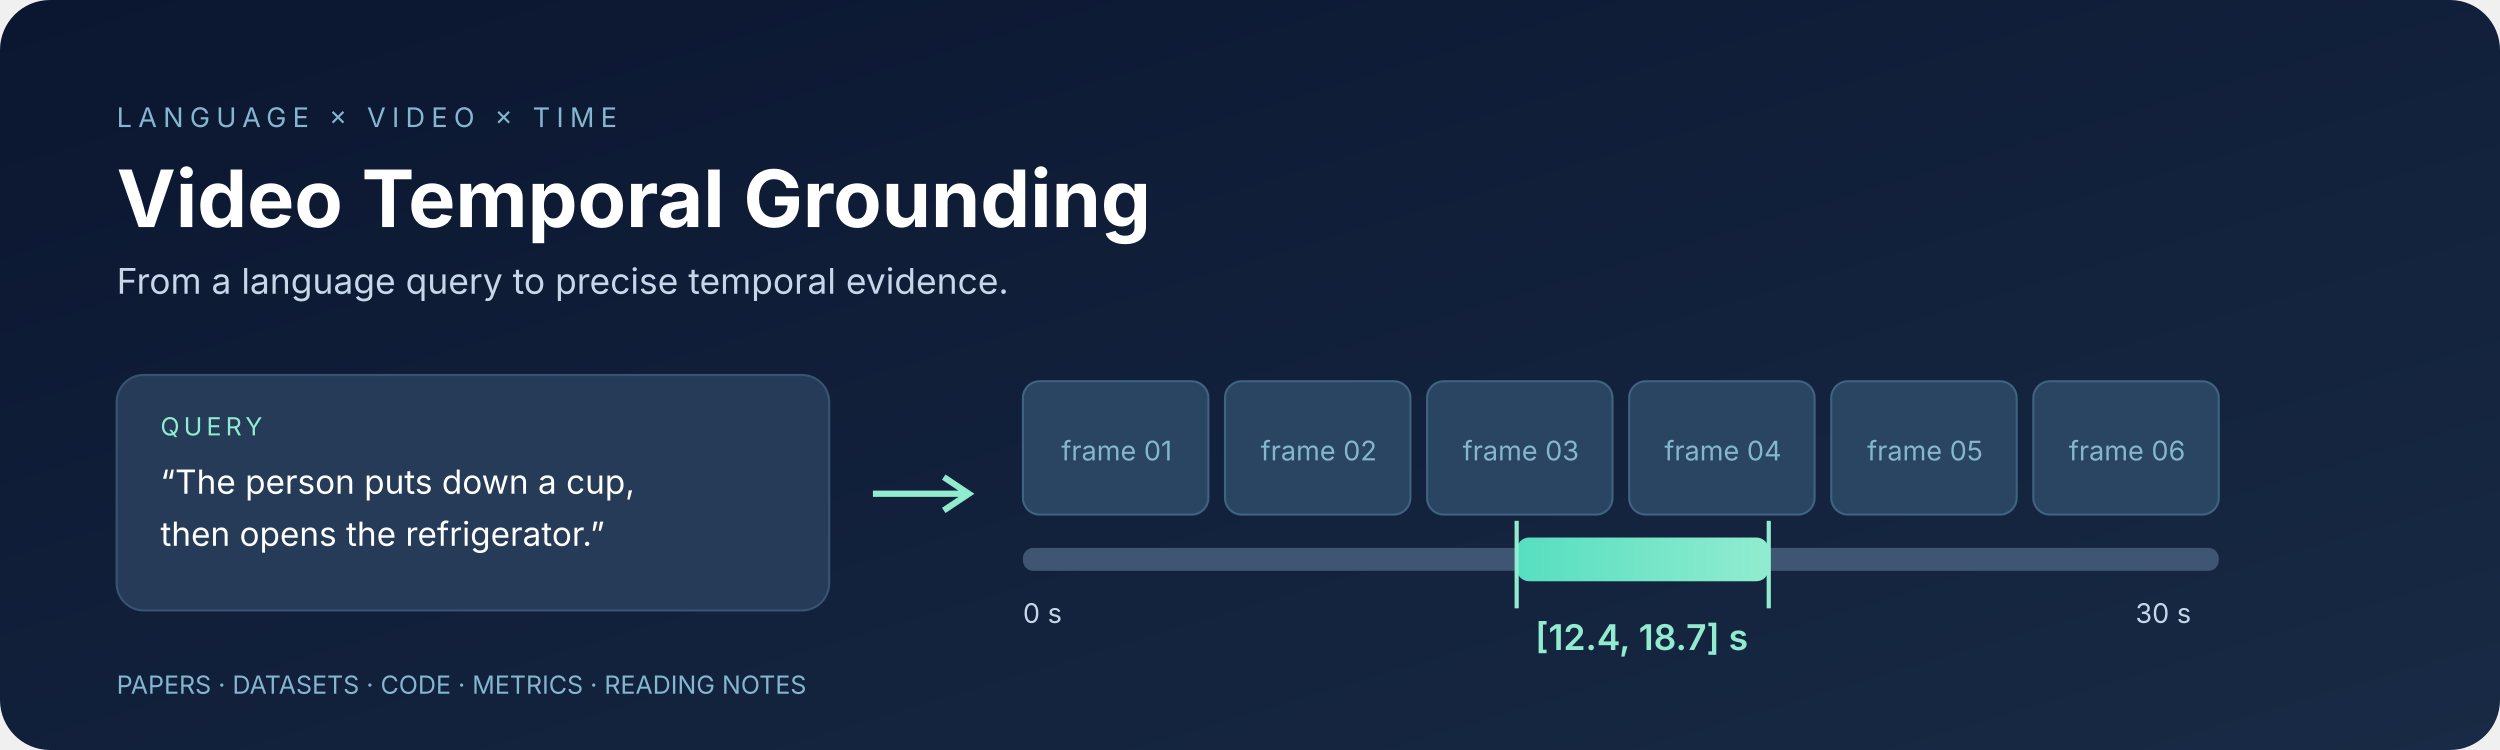
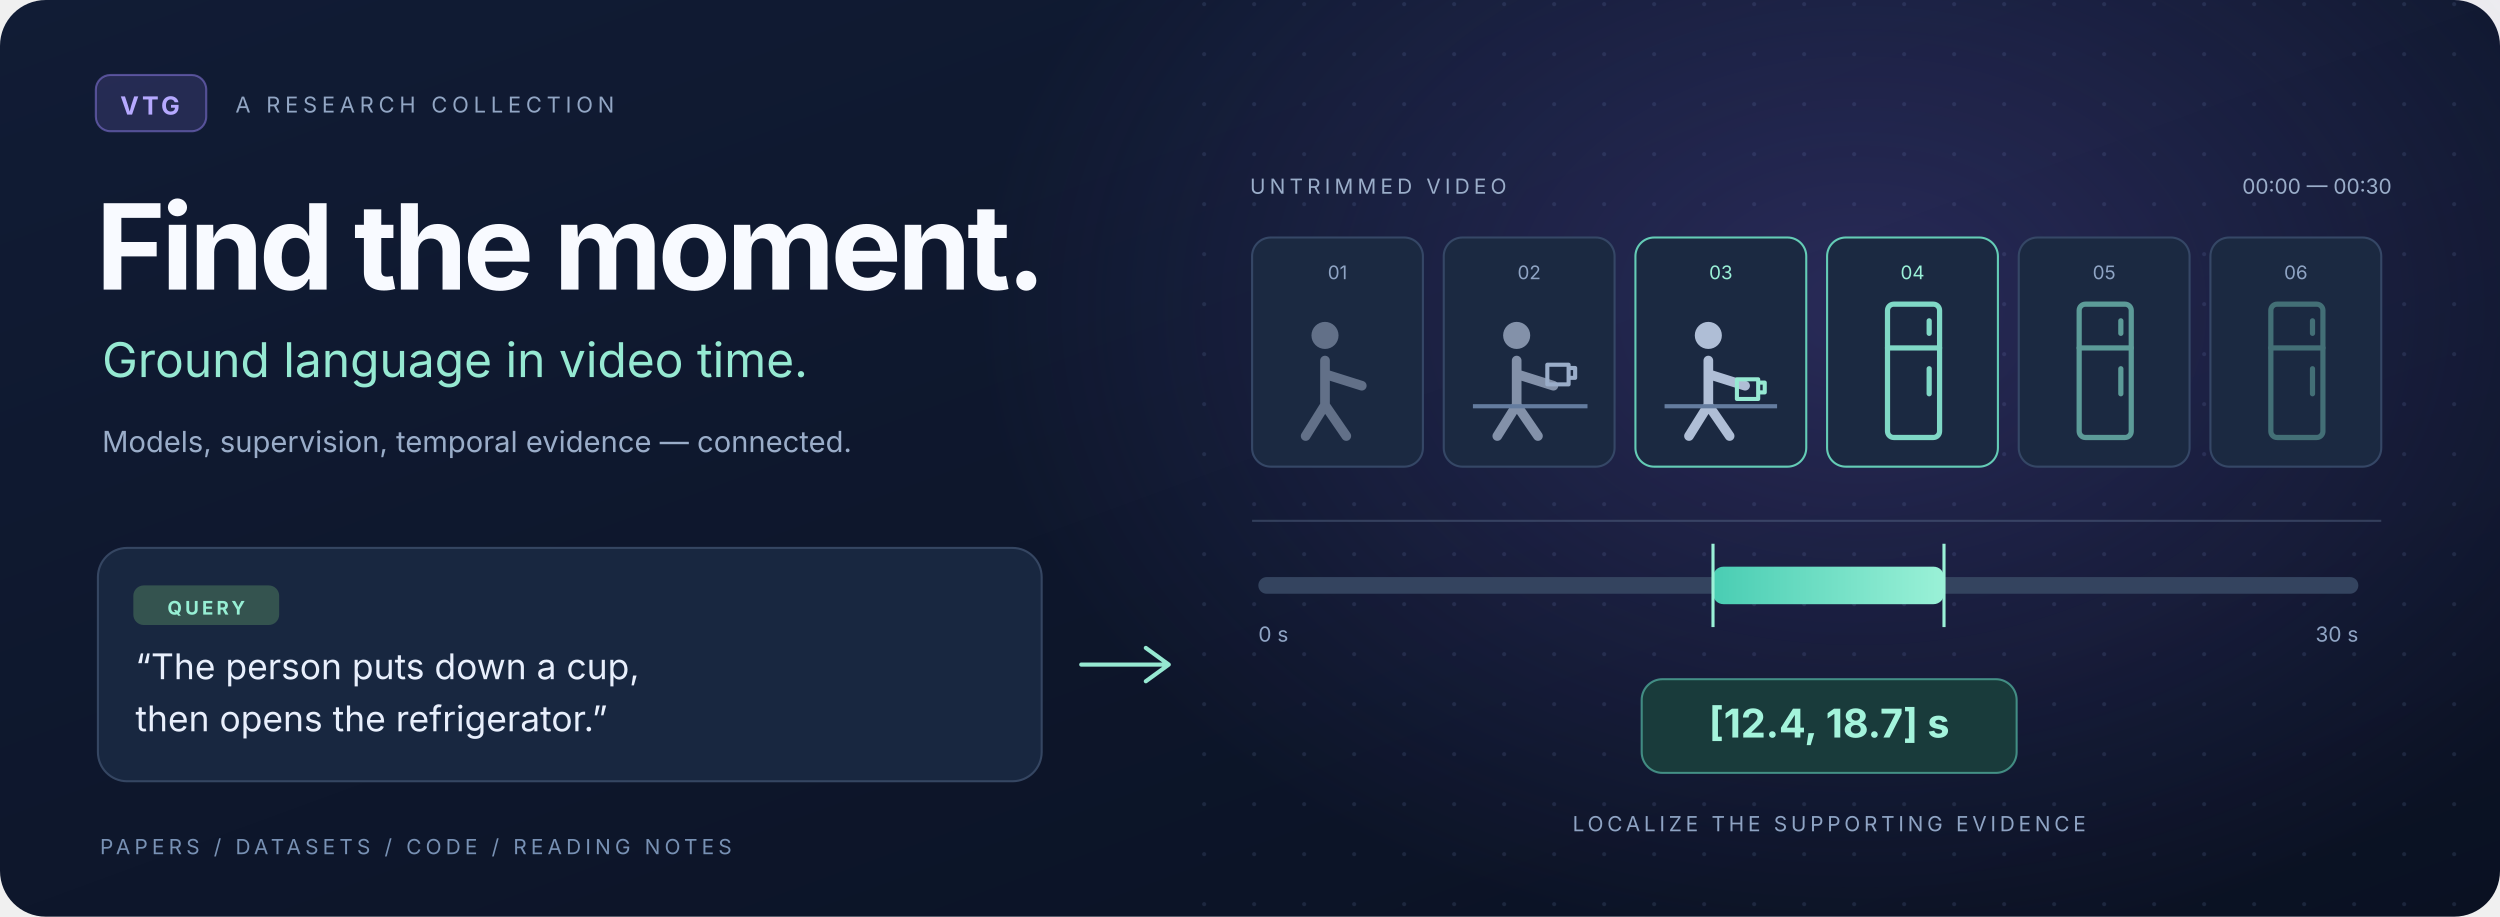
- <svg xmlns="http://www.w3.org/2000/svg" width="1200" height="360" viewBox="0 0 1200 360" role="img" aria-labelledby="title desc">
+ <svg xmlns="http://www.w3.org/2000/svg" width="1200" height="440" viewBox="0 0 1200 440" role="img" aria-labelledby="title desc">
  <defs>
-     <linearGradient id="bg" x2="1" y2="1">
-       <stop stop-color="#0b1630" />
-       <stop offset="1" stop-color="#182a45" />
+     <linearGradient id="background" x1="0" y1="0" x2="1" y2="1">
+       <stop stop-color="#111c35" />
+       <stop offset="1" stop-color="#0a1122" />
    </linearGradient>
-     <linearGradient id="span" x2="1">
-       <stop stop-color="#56dec0" />
-       <stop offset="1" stop-color="#91eccf" />
+     <radialGradient id="glow">
+       <stop stop-color="#7562d6" stop-opacity=".26" />
+       <stop offset="1" stop-color="#7562d6" stop-opacity="0" />
+     </radialGradient>
+     <linearGradient id="mint">
+       <stop stop-color="#49cdb3" />
+       <stop offset="1" stop-color="#9af1d7" />
    </linearGradient>
+     <pattern id="dots" width="24" height="24" patternUnits="userSpaceOnUse">
+       <circle cx="2" cy="2" r="1" fill="#6880ac" opacity=".18" />
+     </pattern>
+     <symbol id="person" viewBox="0 0 70 72">
+       <circle cx="28" cy="15" r="7" fill="#afbed6" />
+       <path d="M28 28v23m0-16 19 6m-19 10-10 16m10-16 11 16" fill="none" stroke="#afbed6" stroke-width="5" stroke-linecap="round" stroke-linejoin="round" />
+     </symbol>
+     <symbol id="cup" viewBox="0 0 28 28">
+       <path d="M6 9h13v12H6zM19 11h4v6h-4" fill="none" stroke="currentColor" stroke-width="2.5" stroke-linejoin="round" />
+     </symbol>
+     <symbol id="fridge" viewBox="0 0 32 70">
+       <rect x="3" y="3" width="25" height="64" rx="3" fill="none" stroke="#7fd8c6" stroke-width="2.5" />
+       <path d="M3 24h25m-5-13v6m0 17v12" stroke="#7fd8c6" stroke-width="2.5" stroke-linecap="round" />
+     </symbol>
  </defs>
-   <rect width="1200" height="360" rx="24" fill="url(#bg)" />
-   <g font-family="system-ui, -apple-system, sans-serif">
-     <text x="56" y="61" font-size="13" fill="#84b6d0" letter-spacing="3">LANGUAGE × VIDEO × TIME</text>
-     <text x="56" y="109" font-size="38" font-weight="700" fill="#fff">Video Temporal Grounding</text>
-     <text x="56" y="141" font-size="17" fill="#c7d6e9">From a language query to precise temporal evidence.</text>
-     <rect x="56" y="180" width="342" height="113" rx="13" fill="#253b58" stroke="#395471" />
-     <text x="77" y="209" font-size="12" fill="#91eccf" letter-spacing="2">QUERY</text>
-     <text x="77" y="237" font-size="16" fill="#fff">“The person puts down a cup,</text>
-     <text x="77" y="262" font-size="16" fill="#fff">then opens the refrigerator.”</text>
-     <path d="M419 237H465M453 229l12 8-12 8" fill="none" stroke="#91eccf" stroke-width="3" />
-     <g fill="#294561" stroke="#3f6380">
-       <rect x="491" y="183" width="89" height="64" rx="8" />
-       <rect x="588" y="183" width="89" height="64" rx="8" />
-       <rect x="685" y="183" width="89" height="64" rx="8" />
-       <rect x="782" y="183" width="89" height="64" rx="8" />
-       <rect x="879" y="183" width="89" height="64" rx="8" />
-       <rect x="976" y="183" width="89" height="64" rx="8" />
+   <rect width="1200" height="440" rx="22" fill="url(#background)" />
+   <rect x="556" y="0" width="644" height="440" rx="22" fill="url(#dots)" />
+   <ellipse cx="892" cy="148" rx="420" ry="308" fill="url(#glow)" />
+   <g font-family="system-ui,-apple-system,BlinkMacSystemFont,Segoe UI,sans-serif">
+     <rect x="46" y="36" width="53" height="27" rx="7" fill="#9280ef" fill-opacity=".17" stroke="#9280ef" stroke-opacity=".5" />
+     <text x="72" y="55" text-anchor="middle" fill="#b6a9ff" font-size="12" font-weight="700" letter-spacing="1.5">VTG</text>
+     <text x="113" y="54" fill="#92a6c4" font-size="10.5" letter-spacing="2.3">A RESEARCH COLLECTION</text>
+     <text x="46" y="139" font-size="57" fill="#f8faff" font-weight="750" letter-spacing="-2">Find the moment.</text>
+     <text x="49" y="181" font-size="23" fill="#96e9d2">Ground language in video time.</text>
+     <text x="49" y="217" font-size="14" fill="#9aadc9">Models, supervision, temporal evidence — connected.</text>
+     <rect x="47" y="263" width="453" height="112" rx="14" fill="#182740" stroke="#354662" />
+     <rect x="64" y="281" width="70" height="19" rx="5" fill="#34534f" />
+     <text x="99" y="295" text-anchor="middle" fill="#97efd4" font-size="9" font-weight="700" letter-spacing="1.5">QUERY</text>
+     <text x="65" y="326" fill="#e8effc" font-size="17">“The person puts down a cup,</text>
+     <text x="65" y="351" fill="#e8effc" font-size="17">then opens the refrigerator.”</text>
+     <path d="M519 319h42m-11-8 11 8-11 8" stroke="#96e9d2" stroke-width="2" stroke-linecap="round" stroke-linejoin="round" fill="none" />
+     <text x="600" y="93" fill="#9aadc9" font-size="10" letter-spacing="2">UNTRIMMED VIDEO</text>
+     <text x="1148" y="93" text-anchor="end" fill="#9aadc9" font-size="10">00:00 — 00:30</text>
+     <g fill="#1b2941" stroke="#354766">
+       <rect x="601" y="114" width="82" height="110" rx="9" />
+       <rect x="693" y="114" width="82" height="110" rx="9" />
+       <rect x="785" y="114" width="82" height="110" rx="9" stroke="#64ccb6" />
+       <rect x="877" y="114" width="82" height="110" rx="9" stroke="#64ccb6" />
+       <rect x="969" y="114" width="82" height="110" rx="9" />
+       <rect x="1061" y="114" width="82" height="110" rx="9" />
    </g>
-     <g fill="#84b6d0" font-size="13" text-anchor="middle">
-       <text x="536" y="221">frame 01</text>
-       <text x="633" y="221">frame 02</text>
-       <text x="730" y="221">frame 03</text>
-       <text x="827" y="221">frame 04</text>
-       <text x="924" y="221">frame 05</text>
-       <text x="1021" y="221">frame 06</text>
+     <g fill="#8fa4c4" font-size="9" text-anchor="middle">
+       <text x="642" y="134">01</text>
+       <text x="734" y="134">02</text>
+       <text x="826" y="134" fill="#9af1d7">03</text>
+       <text x="918" y="134" fill="#9af1d7">04</text>
+       <text x="1010" y="134">05</text>
+       <text x="1102" y="134">06</text>
    </g>
-     <rect x="491" y="263" width="574" height="11" rx="5" fill="#3e5671" />
-     <rect x="728" y="258" width="121" height="21" rx="6" fill="url(#span)" />
-     <path d="M728 250V292M849 250V292" stroke="#91eccf" stroke-width="2" />
-     <g font-size="13" fill="#c7d6e9">
-       <text x="491" y="299">0 s</text>
-       <text x="1025" y="299">30 s</text>
-     </g>
-     <text x="788" y="312" text-anchor="middle" font-size="17" fill="#91eccf" font-weight="600">[12.4, 18.7] s</text>
-     <text x="56" y="333" font-size="12" fill="#84b6d0">PAPERS · DATASETS · CODE · METRICS · READING NOTES</text>
+     <use href="#person" x="610" y="147" width="65" height="67" opacity=".48" />
+     <use href="#person" x="702" y="147" width="65" height="67" opacity=".7" />
+     <use href="#person" x="794" y="147" width="65" height="67" />
+     <use href="#fridge" x="903" y="143" width="32" height="70" />
+     <use href="#fridge" x="995" y="143" width="32" height="70" opacity=".65" />
+     <use href="#fridge" x="1087" y="143" width="32" height="70" opacity=".4" />
+     <path d="M707 195h55m37 0h54" stroke="#647c9f" stroke-width="2" />
+     <use href="#cup" x="738" y="168" width="22" height="22" color="#9aadc9" />
+     <use href="#cup" x="829" y="175" width="22" height="22" color="#96e9d2" />
+     <path d="M601 250h542" stroke="#627695" stroke-opacity=".4" stroke-width="1" />
+     <rect x="604" y="277" width="528" height="8" rx="4" fill="#34445f" />
+     <rect x="822.24" y="272" width="110.88" height="18" rx="5" fill="url(#mint)" />
+     <path d="M822.24 261v40m110.88-40v40" stroke="#9af1d7" stroke-width="1.5" />
+     <text x="604" y="308" fill="#8fa4c4" font-size="10">0 s</text>
+     <text x="1132" y="308" text-anchor="end" fill="#8fa4c4" font-size="10">30 s</text>
+     <rect x="788" y="326" width="180" height="45" rx="10" fill="#193b3b" stroke="#5fcdb5" stroke-opacity=".6" />
+     <text x="878" y="354" text-anchor="middle" fill="#a4f4dc" font-size="19" font-weight="650">[12.4, 18.7] s</text>
+     <text x="878" y="399" text-anchor="middle" fill="#8fa4c4" font-size="10" letter-spacing="1.8">LOCALIZE THE SUPPORTING EVIDENCE</text>
+     <text x="48" y="410" fill="#7891b4" font-size="10" letter-spacing="2">PAPERS / DATASETS / CODE / READING NOTES</text>
  </g>
</svg>
